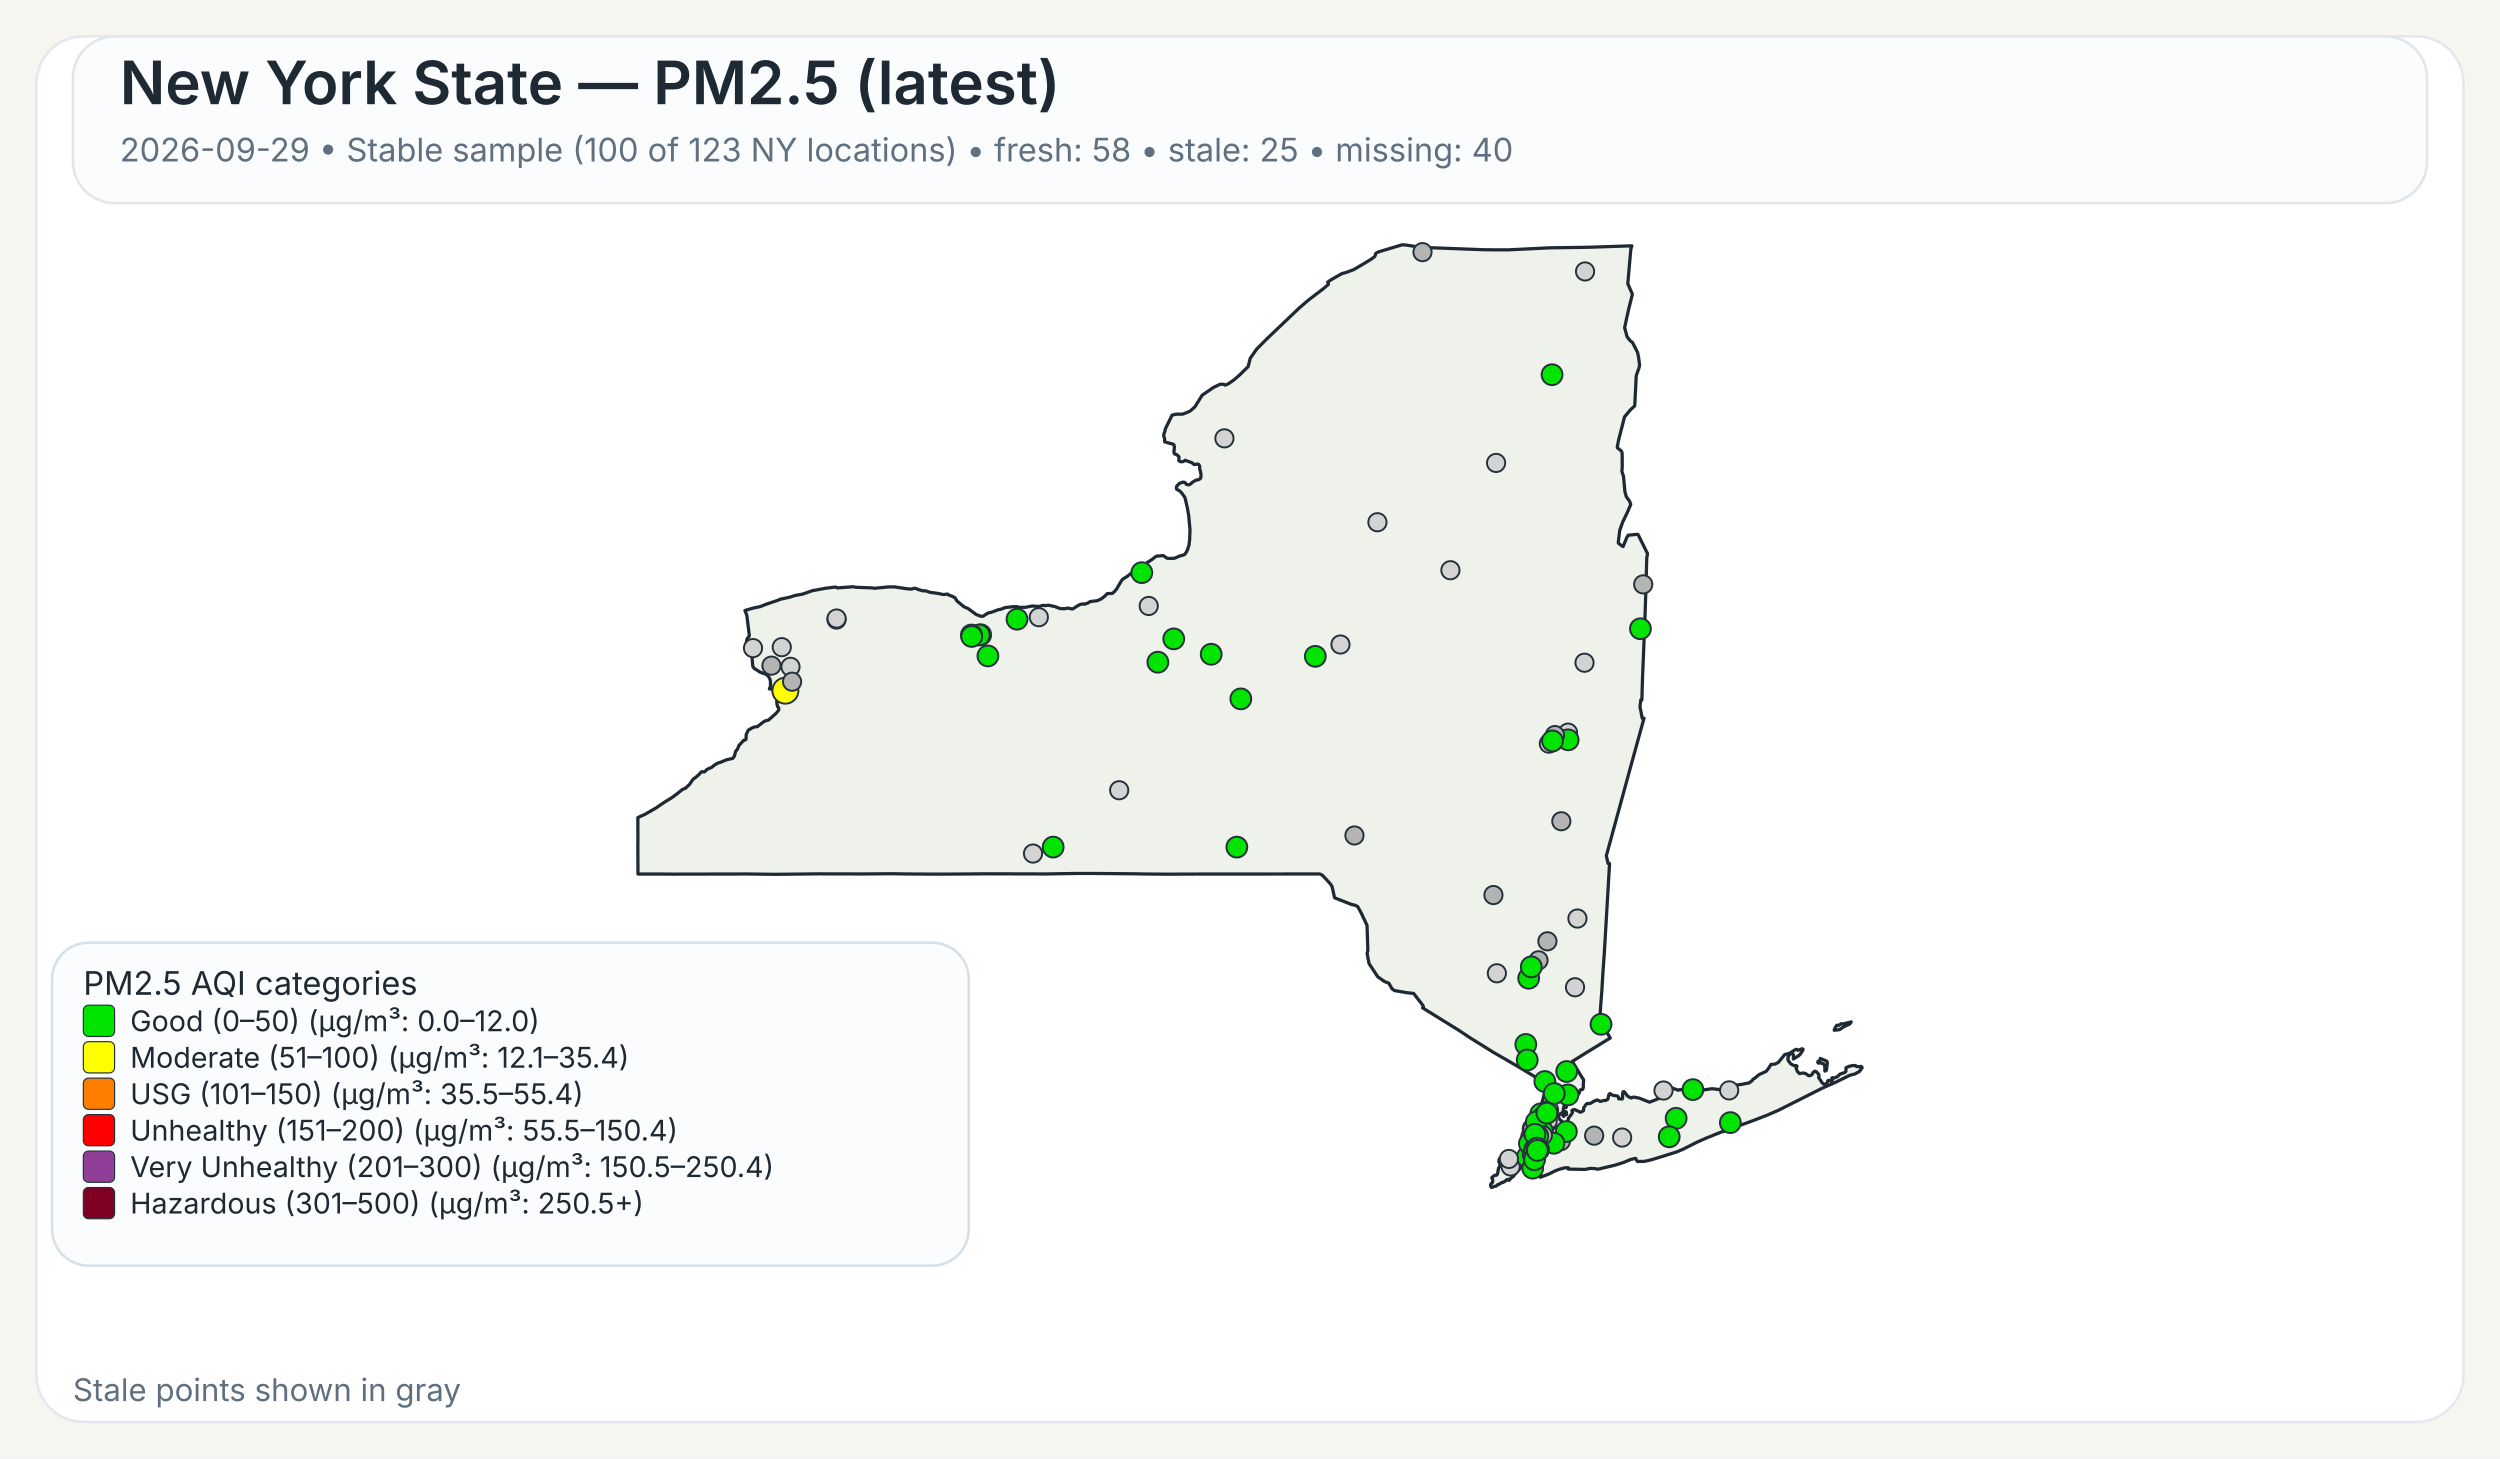
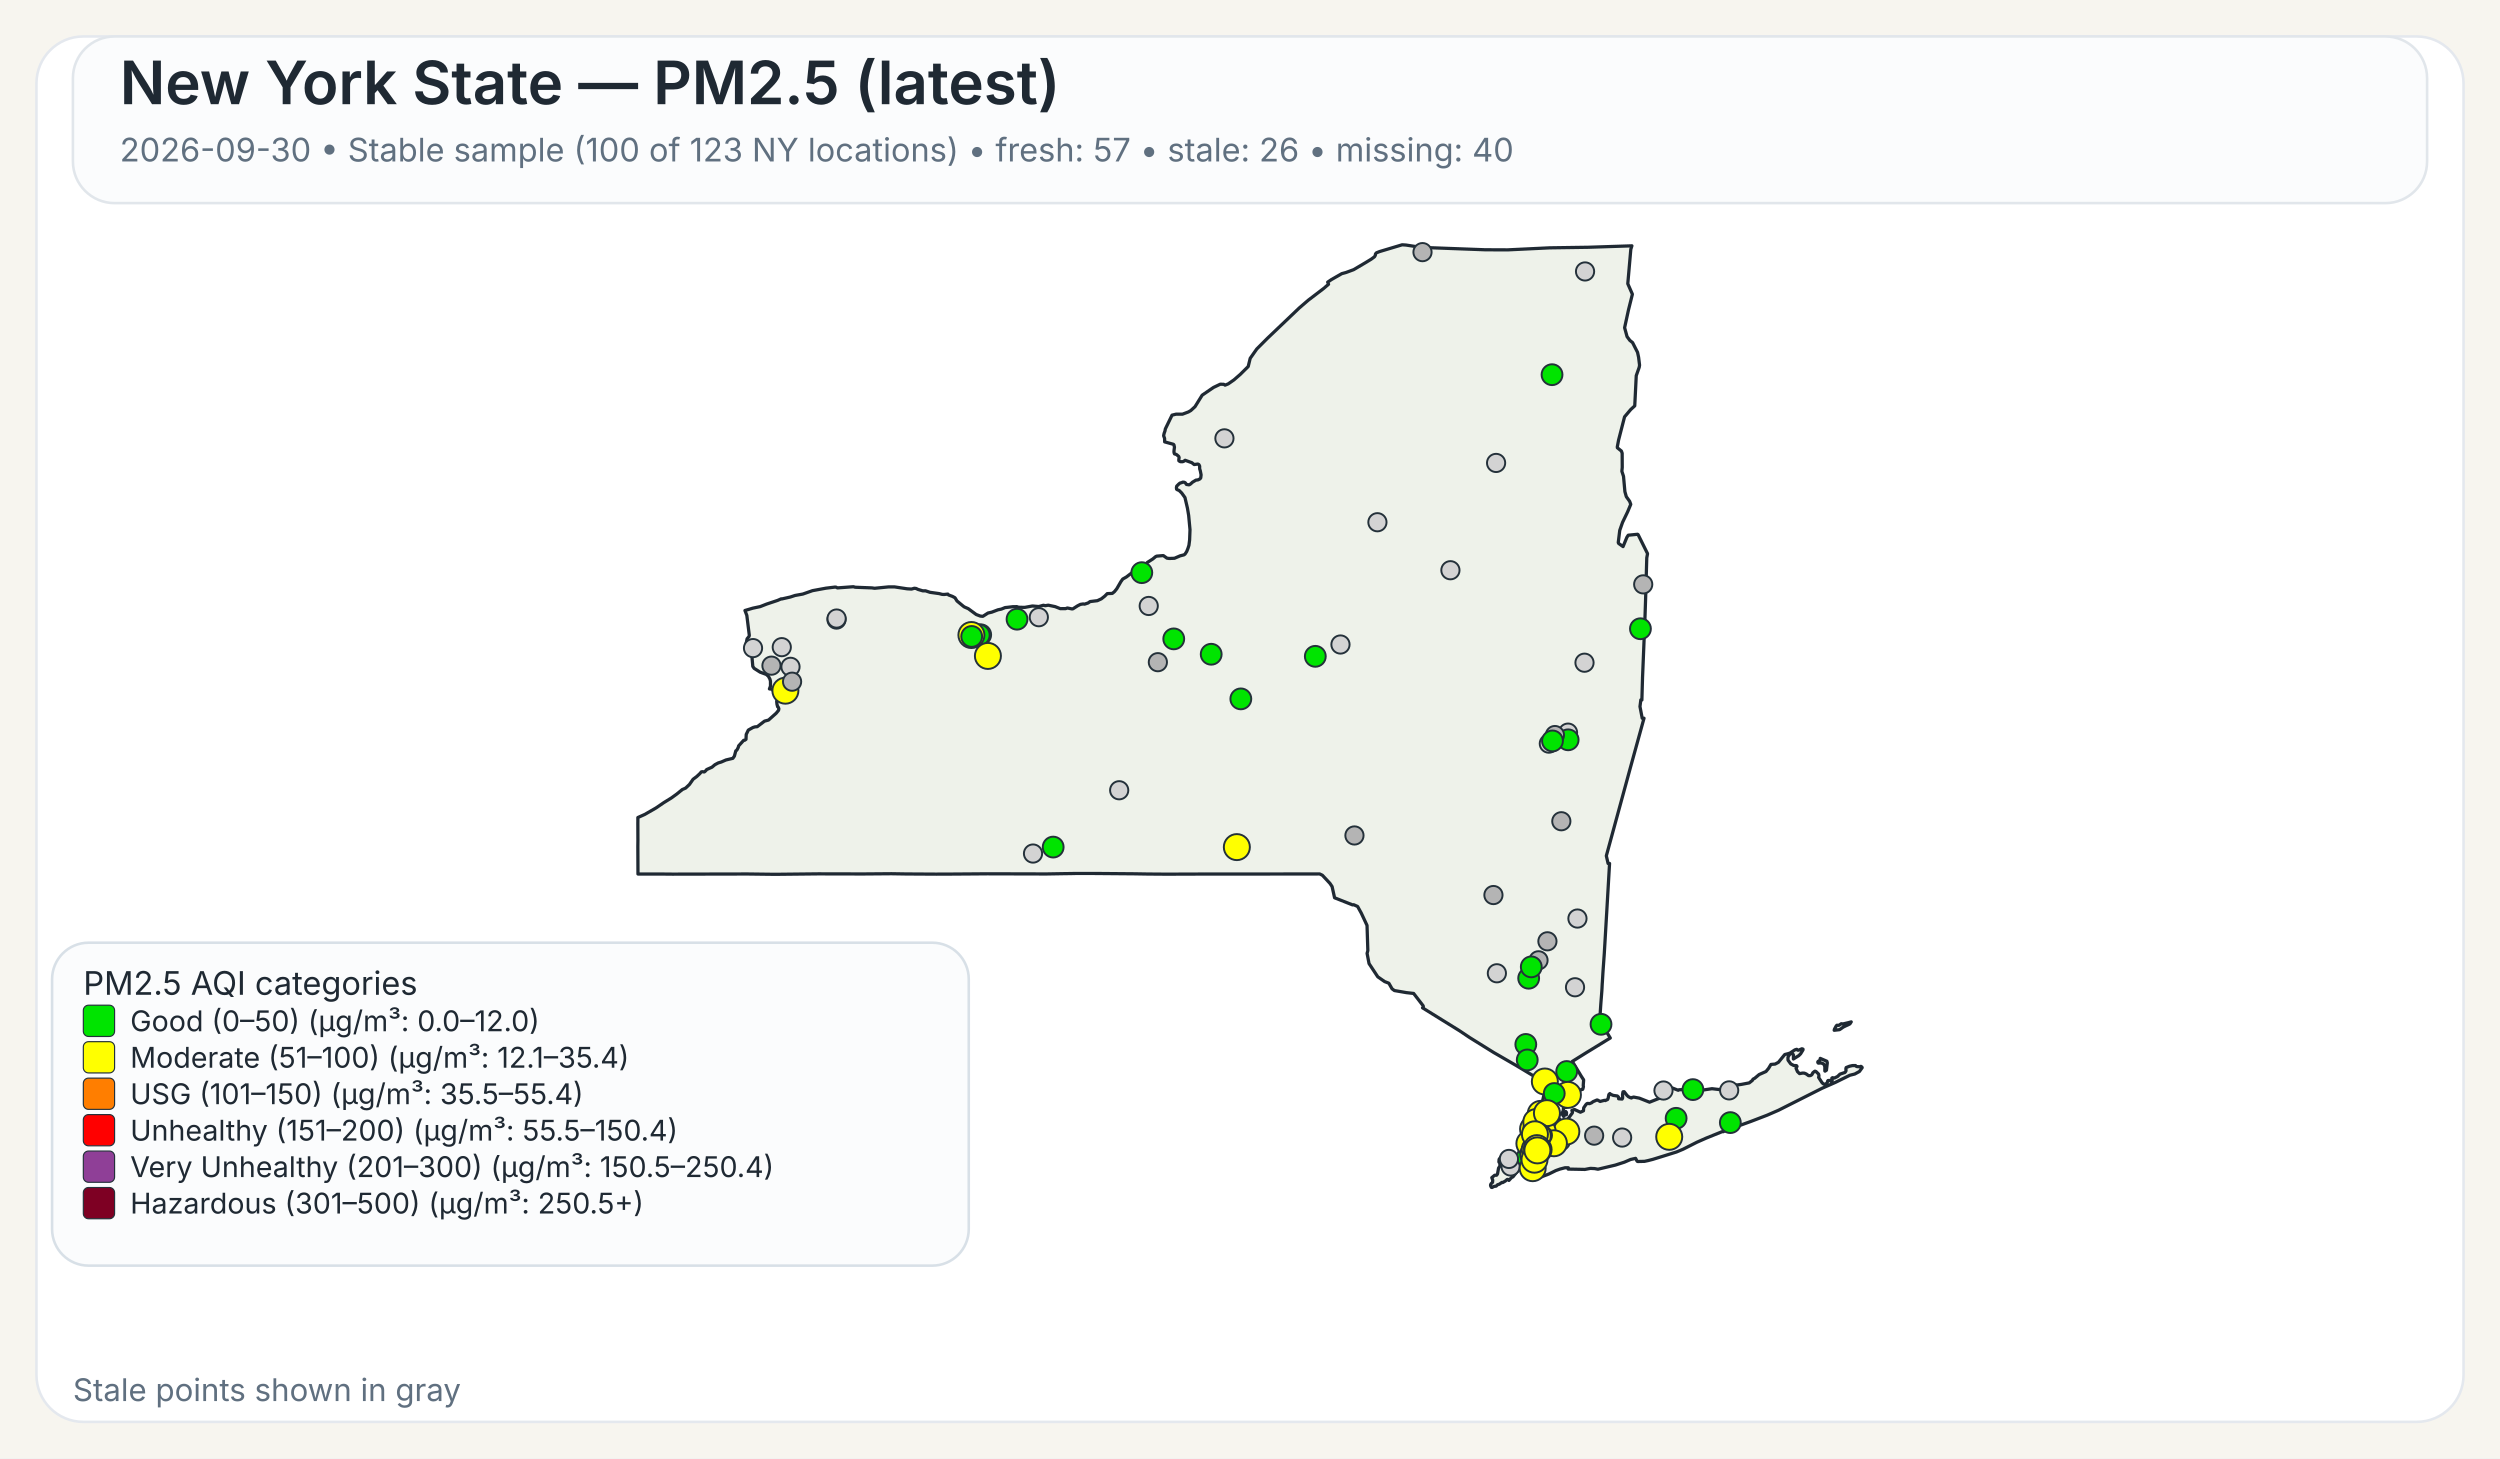
<svg xmlns="http://www.w3.org/2000/svg" width="960" height="560">
  <rect x="0" y="0" width="960" height="560" fill="#F7F5EF" />
  <rect x="14" y="14" width="932" height="532" rx="18" ry="18" fill="#FFFFFF" stroke="#E4E8EE" stroke-width="1" />
  <rect x="28" y="14" width="904" height="64" rx="16" ry="16" fill="#FBFCFD" stroke="#E1E6EB" stroke-width="1" />
  <text x="46" y="40" font-family="Public Sans, Inter, Aptos, Segoe UI, Arial, sans-serif" font-size="23" font-weight="600" fill="#1F2933">New York State — PM2.5 (latest)</text>
-   <text x="46" y="62" font-family="Public Sans, Inter, Aptos, Segoe UI, Arial, sans-serif" font-size="12.5" font-weight="400" fill="#607080">2026-09-29 • Stable sample (100 of 123 NY locations) • fresh: 58 • stale: 25 • missing: 40</text>
+   <text x="46" y="62" font-family="Public Sans, Inter, Aptos, Segoe UI, Arial, sans-serif" font-size="12.5" font-weight="400" fill="#607080">2026-09-30 • Stable sample (100 of 123 NY locations) • fresh: 57 • stale: 26 • missing: 40</text>
  <path d="M601.06,426.90 L601.23,426.83 L601.48,427.07 L601.55,427.32 L601.50,428.06 L601.28,428.08 L601.08,427.81 L601.04,427.27 L601.06,426.90 Z" fill="#EEF2EA" stroke="#1F2933" stroke-width="1.25" stroke-linejoin="round" />
  <path d="M585.16,439.66 L585.21,439.61 L585.24,439.63 L585.33,439.75 L585.00,440.50 L584.94,440.59 L584.83,440.54 L584.77,440.43 L584.80,440.38 L585.16,439.66 Z" fill="#EEF2EA" stroke="#1F2933" stroke-width="1.25" stroke-linejoin="round" />
  <path d="M579.00,452.87 L578.74,452.93 L578.02,453.54 L577.00,454.12 L576.75,454.04 L575.70,454.75 L575.07,454.93 L574.52,455.48 L573.72,455.58 L572.92,456.00 L572.71,455.95 L572.45,455.50 L572.36,455.05 L572.56,454.57 L573.14,454.01 L573.21,453.18 L572.85,452.21 L573.97,451.28 L574.68,451.28 L575.04,450.81 L575.45,448.53 L575.88,447.92 L575.97,447.53 L575.92,446.38 L575.63,446.32 L575.58,446.12 L575.66,445.16 L576.32,444.30 L576.87,444.03 L577.23,444.07 L577.46,444.30 L578.49,444.56 L580.44,444.30 L582.44,443.79 L583.07,443.83 L583.44,444.38 L583.57,445.77 L584.00,446.72 L584.43,447.38 L584.07,448.20 L583.53,448.95 L582.19,450.36 L580.96,451.93 L580.89,451.88 L580.35,452.27 L579.42,453.28 L579.25,452.99 L579.00,452.87 Z" fill="#EEF2EA" stroke="#1F2933" stroke-width="1.25" stroke-linejoin="round" />
  <path d="M698.65,407.28 L698.89,406.98 L698.98,406.42 L701.51,407.51 L701.69,408.12 L701.35,410.97 L700.83,411.31 L700.74,411.25 L700.74,409.57 L700.38,408.71 L700.19,408.52 L699.35,408.18 L698.24,408.24 L698.08,408.08 L698.02,407.81 L698.15,407.57 L698.65,407.28 Z" fill="#EEF2EA" stroke="#1F2933" stroke-width="1.25" stroke-linejoin="round" />
  <path d="M709.87,392.68 L710.87,392.40 L710.37,393.17 L709.71,393.51 L708.74,393.94 L707.77,394.42 L706.83,395.10 L706.37,395.39 L704.33,395.63 L704.44,395.18 L704.77,394.57 L705.12,393.94 L705.39,393.69 L706.11,393.74 L707.05,393.11 L707.70,393.19 L709.32,392.81 L709.87,392.68 Z" fill="#EEF2EA" stroke="#1F2933" stroke-width="1.25" stroke-linejoin="round" />
  <path d="M601.43,424.75 L601.44,424.82 L601.44,424.87 L601.44,424.97 L601.48,425.16 L601.44,425.24 L601.21,425.31 L600.95,425.08 L600.95,424.92 L601.10,424.88 L601.13,424.65 L601.23,424.58 L601.37,424.64 L601.42,424.70 L601.43,424.75 Z" fill="#EEF2EA" stroke="#1F2933" stroke-width="1.25" stroke-linejoin="round" />
  <path d="M623.05,163.10 L621.53,169.00 L621.04,171.61 L621.07,171.95 L622.62,173.20 L622.91,174.06 L622.94,179.46 L622.80,180.98 L623.43,182.92 L623.96,188.79 L624.50,190.70 L624.50,190.71 L625.79,192.51 L626.21,193.67 L625.60,195.12 L625.01,196.54 L623.06,200.59 L622.75,201.47 L621.98,203.67 L621.41,208.34 L621.56,208.68 L623.25,209.89 L624.72,206.33 L625.25,205.52 L628.84,205.16 L629.06,205.34 L632.45,212.18 L632.66,212.61 L632.36,214.21 L632.03,225.74 L632.03,225.80 L632.02,226.34 L632.00,227.05 L631.90,230.25 L631.64,238.09 L631.03,253.00 L630.74,259.97 L630.73,260.06 L630.73,260.23 L630.48,268.80 L630.08,268.74 L629.75,271.32 L630.61,275.80 L631.30,275.80 L628.80,284.88 L626.09,294.70 L622.63,307.38 L616.83,328.64 L617.50,331.57 L618.07,331.57 L617.02,349.62 L617.02,349.66 L616.71,354.88 L616.28,362.25 L616.04,366.27 L615.53,373.42 L615.30,377.22 L615.29,377.28 L615.29,377.35 L615.28,377.44 L615.28,377.49 L615.27,377.53 L615.19,379.03 L615.19,379.14 L615.18,379.18 L615.18,379.35 L615.17,379.49 L615.12,380.31 L615.09,380.73 L615.08,380.89 L614.72,385.46 L614.66,386.30 L614.29,391.98 L618.35,398.60 L616.75,399.56 L616.45,399.75 L610.52,403.39 L609.46,404.03 L609.01,404.31 L603.77,407.58 L605.77,410.89 L606.19,411.58 L606.62,412.29 L607.18,413.23 L608.08,414.62 L608.12,414.70 L607.96,416.83 L608.04,417.28 L607.81,418.17 L607.68,418.35 L607.54,418.27 L606.73,418.62 L606.42,419.73 L606.23,420.03 L605.55,420.48 L604.13,421.08 L603.54,421.65 L602.05,422.64 L600.59,424.82 L600.46,425.17 L600.38,425.37 L600.34,426.13 L600.15,426.98 L600.19,427.32 L600.39,427.51 L600.54,427.87 L600.54,428.09 L600.53,428.27 L600.60,428.55 L600.51,428.65 L600.44,428.71 L600.35,428.62 L600.18,428.29 L600.01,427.93 L600.10,427.54 L599.94,427.19 L599.85,427.21 L599.64,427.48 L599.51,427.81 L599.07,427.70 L598.72,427.92 L598.55,428.85 L598.57,429.17 L598.77,429.63 L599.21,430.17 L599.64,430.41 L600.31,431.59 L600.59,432.07 L600.90,432.04 L601.36,431.60 L601.36,431.60 L602.21,429.98 L602.19,429.51 L603.74,427.42 L603.84,427.11 L603.60,426.42 L603.67,426.33 L604.61,426.05 L606.88,427.09 L607.17,426.96 L608.05,426.54 L608.14,425.40 L608.93,424.24 L609.36,423.80 L609.77,423.70 L610.33,423.82 L611.26,423.43 L611.66,423.07 L613.16,422.42 L613.38,422.39 L614.46,422.95 L616.17,422.51 L616.43,422.62 L617.32,422.20 L617.49,421.82 L617.52,421.77 L617.81,420.28 L618.19,419.93 L618.22,419.96 L618.50,420.18 L618.60,420.26 L618.84,420.36 L619.48,420.63 L619.66,420.66 L619.90,420.69 L620.59,420.79 L621.03,420.85 L621.08,420.86 L621.49,421.26 L621.50,421.39 L621.55,421.93 L622.90,422.03 L623.09,421.64 L623.06,420.27 L623.21,419.33 L623.28,419.23 L623.69,419.22 L624.78,420.64 L625.29,421.11 L626.07,421.51 L626.50,421.62 L626.59,421.46 L627.35,421.28 L629.51,421.69 L629.51,421.69 L633.42,423.24 L638.19,421.34 L638.36,420.84 L638.45,419.18 L638.68,418.35 L640.49,417.89 L642.20,417.80 L644.45,418.67 L644.65,418.48 L647.29,418.32 L649.72,418.35 L652.18,418.65 L653.70,418.61 L657.40,418.06 L660.48,418.42 L661.32,417.62 L664.03,416.80 L665.53,416.46 L666.97,416.64 L668.73,416.40 L671.71,415.83 L672.90,414.88 L673.16,414.40 L673.82,414.05 L675.50,412.63 L678.13,411.46 L679.12,410.27 L680.04,408.74 L681.66,408.60 L682.91,407.93 L685.34,404.94 L686.69,404.59 L687.35,404.38 L689.21,403.16 L689.94,402.93 L690.28,403.23 L690.57,403.30 L691.93,402.73 L692.35,402.87 L692.38,403.11 L691.44,404.66 L690.75,405.35 L688.66,406.65 L688.68,405.06 L688.30,404.60 L687.92,404.54 L687.60,404.66 L687.09,405.06 L686.58,406.01 L686.59,407.08 L687.65,408.54 L688.81,409.15 L689.85,409.20 L690.06,409.50 L689.68,410.21 L690.24,411.51 L691.03,412.27 L692.17,412.06 L692.88,412.09 L693.59,412.39 L694.51,413.06 L695.19,413.03 L695.62,412.79 L695.84,412.56 L696.12,411.95 L696.83,411.38 L696.98,411.33 L697.37,411.49 L698.35,412.46 L698.48,413.14 L698.35,413.73 L699.60,415.66 L700.04,416.12 L700.44,416.32 L700.84,416.33 L701.58,415.93 L701.76,415.37 L701.81,415.13 L701.99,414.91 L702.86,414.89 L703.07,415.26 L703.12,415.25 L703.24,415.22 L703.45,415.13 L703.57,414.86 L703.45,414.38 L703.43,414.00 L703.70,413.83 L704.39,413.98 L705.62,413.37 L706.56,412.46 L708.48,411.82 L708.83,411.29 L708.88,410.85 L708.80,410.51 L708.92,409.94 L710.19,409.44 L711.31,409.19 L712.51,409.17 L712.73,409.44 L713.09,409.58 L714.27,409.63 L714.58,409.48 L714.99,409.75 L715.07,409.99 L714.02,411.45 L712.24,412.42 L710.34,412.90 L704.77,415.65 L699.71,417.88 L682.98,426.32 L678.57,428.24 L672.42,430.60 L662.20,434.30 L661.73,434.58 L661.49,434.51 L660.84,434.74 L655.19,437.03 L651.62,438.61 L646.31,441.30 L643.78,442.36 L638.41,444.04 L634.66,445.20 L632.83,445.67 L631.47,445.96 L631.32,445.96 L628.83,446.02 L628.63,445.87 L628.07,444.81 L626.15,445.24 L623.74,446.28 L621.85,446.89 L620.27,447.40 L613.61,448.98 L612.34,448.74 L610.73,448.66 L608.60,449.06 L605.36,448.99 L602.17,448.93 L602.19,448.77 L602.25,448.43 L600.97,448.42 L599.39,448.83 L599.07,448.91 L597.43,449.50 L594.79,450.81 L591.48,452.07 L591.48,451.26 L591.59,450.86 L591.41,450.49 L591.24,450.39 L590.88,450.18 L590.56,449.81 L590.00,449.87 L588.10,450.05 L587.46,450.03 L587.05,449.85 L586.87,449.72 L586.81,449.43 L587.15,448.99 L587.21,448.90 L587.49,448.42 L587.39,448.02 L586.94,447.62 L585.63,447.32 L585.23,446.64 L585.06,445.69 L585.31,444.71 L585.45,444.41 L585.68,443.96 L586.50,442.95 L586.37,441.37 L586.22,441.17 L586.16,441.08 L586.11,440.71 L586.29,440.19 L586.49,440.03 L586.59,439.53 L586.42,439.11 L586.13,438.91 L586.77,435.14 L587.04,434.58 L587.53,433.54 L588.00,432.56 L588.37,431.79 L590.66,426.98 L591.27,425.68 L591.55,425.09 L591.55,425.09 L591.90,424.00 L592.36,422.57 L592.47,422.24 L593.89,415.87 L593.37,415.86 L592.83,415.54 L585.14,410.91 L585.14,410.91 L582.09,409.08 L581.83,408.93 L574.90,404.92 L573.64,404.20 L565.84,399.35 L564.27,398.37 L560.37,395.76 L546.26,387.01 L546.57,386.68 L546.49,386.22 L542.83,381.48 L542.63,381.46 L540.06,381.17 L535.45,380.37 L534.54,379.69 L533.32,377.55 L531.70,376.93 L529.06,375.09 L525.71,370.01 L525.14,367.03 L524.96,366.10 L525.25,365.02 L524.94,355.37 L522.72,350.61 L521.32,348.08 L519.78,347.40 L519.41,347.49 L512.48,344.75 L511.52,340.44 L510.72,339.24 L507.79,336.09 L506.74,335.59 L502.43,335.60 L502.18,335.60 L499.75,335.60 L499.39,335.61 L499.35,335.61 L469.83,335.63 L469.66,335.63 L462.36,335.64 L461.30,335.63 L460.85,335.63 L460.00,335.64 L448.21,335.68 L447.85,335.68 L441.17,335.63 L440.91,335.63 L435.49,335.54 L435.46,335.54 L420.14,335.41 L418.99,335.41 L413.90,335.41 L413.83,335.41 L413.52,335.41 L412.93,335.41 L412.60,335.42 L411.23,335.45 L411.22,335.45 L408.74,335.48 L408.73,335.48 L401.77,335.60 L379.14,335.54 L372.91,335.59 L364.59,335.65 L360.26,335.66 L359.71,335.67 L347.88,335.60 L347.87,335.60 L342.30,335.51 L337.43,335.55 L331.40,335.60 L314.24,335.56 L297.70,335.74 L295.08,335.71 L287.13,335.61 L286.61,335.61 L258.23,335.67 L257.47,335.66 L253.93,335.63 L253.07,335.62 L253.07,335.63 L244.98,335.62 L244.93,325.04 L244.95,323.48 L244.96,322.52 L244.95,321.67 L244.95,321.16 L244.95,320.84 L244.93,316.08 L244.94,315.42 L244.94,313.93 L247.57,312.75 L251.88,310.27 L254.93,308.19 L257.77,306.44 L259.87,304.92 L262.02,303.17 L263.28,302.62 L264.74,301.24 L266.14,299.24 L267.54,298.19 L268.72,297.09 L269.32,296.39 L269.90,296.33 L270.33,296.44 L270.54,296.38 L271.04,295.92 L271.36,295.51 L273.40,294.60 L274.52,293.65 L275.81,292.96 L276.98,292.61 L278.76,291.83 L281.41,291.20 L282.01,290.34 L282.12,289.92 L282.55,288.31 L282.75,288.22 L283.00,287.95 L283.49,287.01 L283.63,286.42 L285.57,284.28 L285.90,284.29 L286.46,283.91 L286.55,282.02 L287.35,280.35 L289.13,279.36 L289.89,279.12 L290.78,279.05 L293.57,276.92 L295.12,276.50 L298.07,273.86 L298.97,272.76 L299.09,272.13 L298.79,271.45 L298.62,271.42 L298.36,270.43 L298.24,269.33 L298.55,268.66 L298.61,268.16 L298.25,267.28 L297.85,267.20 L297.24,266.09 L296.70,264.68 L295.46,264.54 L295.86,263.47 L295.86,261.59 L295.66,260.80 L295.08,259.71 L294.94,259.59 L294.28,258.99 L291.89,258.11 L289.57,256.64 L289.07,255.88 L288.57,250.10 L288.55,249.89 L286.78,249.43 L286.31,248.17 L286.88,245.30 L287.63,244.40 L287.73,243.95 L286.78,236.32 L286.06,234.43 L289.07,233.54 L291.93,232.93 L294.37,231.97 L298.62,230.55 L299.99,229.95 L300.12,230.02 L303.47,229.26 L305.29,228.66 L308.28,228.12 L312.00,226.81 L317.17,225.86 L320.65,225.44 L321.03,225.47 L321.59,225.76 L322.04,225.72 L327.70,225.30 L328.39,225.50 L334.82,225.75 L335.83,225.90 L341.09,225.38 L343.51,225.37 L348.32,226.10 L349.98,226.20 L350.03,226.20 L351.12,225.89 L351.79,225.98 L352.52,226.34 L354.31,226.87 L355.38,226.87 L357.13,227.45 L360.63,227.94 L361.77,228.24 L362.50,228.28 L363.98,228.13 L364.17,228.44 L365.74,229.01 L366.72,229.54 L367.48,230.77 L369.92,232.79 L370.31,233.07 L371.82,233.73 L373.38,234.88 L374.86,235.97 L376.42,236.57 L377.42,236.67 L379.40,235.40 L380.84,235.07 L383.21,234.17 L384.54,233.89 L385.93,233.32 L386.27,233.28 L386.83,233.22 L388.90,232.98 L390.48,232.95 L391.11,233.18 L393.48,233.24 L396.46,232.70 L398.89,232.91 L400.66,232.42 L401.43,232.58 L402.53,232.39 L405.18,232.95 L407.17,233.73 L409.20,233.71 L409.87,233.47 L411.66,233.83 L412.03,233.77 L413.80,232.63 L414.88,232.08 L415.91,231.92 L416.48,231.99 L417.81,231.55 L418.60,231.00 L421.39,230.66 L422.92,229.95 L424.23,228.91 L425.18,227.95 L425.69,227.93 L427.12,227.87 L427.93,227.21 L428.83,226.10 L430.44,223.32 L431.14,222.35 L431.96,221.89 L432.55,221.55 L435.18,219.53 L437.03,218.59 L437.61,217.92 L437.98,217.72 L438.51,217.88 L439.70,217.38 L440.56,215.99 L442.64,214.67 L443.82,213.70 L444.23,213.55 L446.72,213.34 L448.11,214.33 L448.97,214.45 L450.99,214.38 L453.20,213.43 L454.63,213.07 L455.05,212.77 L455.69,211.79 L456.17,210.59 L456.55,209.40 L456.81,207.36 L456.96,203.41 L456.73,200.97 L456.44,197.89 L455.97,195.10 L455.02,191.05 L453.78,189.32 L452.78,188.33 L452.13,188.08 L451.81,187.86 L451.74,187.30 L451.84,186.69 L452.22,186.31 L452.64,185.89 L453.10,185.51 L453.80,185.32 L454.18,185.14 L454.70,185.18 L455.13,185.37 L455.61,186.03 L456.63,186.18 L457.19,185.84 L457.91,185.17 L459.24,184.37 L460.00,184.28 L460.73,183.93 L461.08,183.54 L461.22,182.35 L460.90,180.72 L460.70,180.14 L460.66,179.72 L460.67,178.99 L460.38,178.40 L459.97,178.19 L458.56,178.39 L457.66,177.67 L455.09,176.75 L454.57,177.13 L454.12,177.30 L453.65,177.30 L453.29,177.28 L452.94,177.12 L452.67,176.90 L452.67,176.38 L452.79,175.72 L452.62,175.27 L451.89,174.63 L451.54,174.45 L451.01,174.30 L450.87,173.94 L450.80,173.54 L450.84,172.88 L450.99,171.72 L450.78,170.78 L450.56,170.60 L447.23,169.68 L447.20,168.34 L446.83,167.32 L447.02,166.42 L447.35,165.48 L447.50,164.69 L450.06,159.42 L451.61,159.04 L454.05,159.05 L456.36,158.18 L457.28,157.64 L458.88,156.17 L461.63,151.75 L465.96,148.79 L468.59,147.53 L469.94,147.58 L470.43,147.90 L471.65,147.40 L473.83,145.88 L476.29,143.74 L476.97,143.06 L479.31,140.74 L480.08,137.59 L482.60,134.01 L486.70,129.90 L498.91,118.26 L502.36,115.29 L508.27,110.78 L510.16,109.15 L509.83,108.34 L511.28,107.35 L515.25,105.08 L516.86,104.64 L519.80,103.55 L524.26,100.92 L526.51,99.55 L527.81,98.60 L528.14,98.00 L528.16,97.54 L528.55,97.08 L529.76,96.60 L538.43,94.00 L539.92,94.10 L544.47,94.80 L545.84,95.00 L570.26,95.91 L578.85,95.95 L585.96,95.61 L595.04,95.17 L609.91,94.95 L626.65,94.40 L626.23,95.73 L625.68,102.02 L625.07,108.95 L626.84,112.98 L625.33,119.03 L623.85,125.84 L624.79,129.27 L625.53,130.26 L625.83,130.68 L626.91,131.56 L626.91,131.56 L628.81,135.29 L629.22,137.19 L629.59,140.21 L629.45,141.06 L628.32,144.25 L627.83,154.15 L627.74,155.85 L626.19,157.27 L623.83,160.07 L623.05,163.10 Z" fill="#EEF2EA" stroke="#1F2933" stroke-width="1.25" stroke-linejoin="round" />
  <circle cx="574.80" cy="373.74" r="3.50" fill="lightgray" stroke="#24313A" stroke-width="0.75" />
  <circle cx="296.24" cy="255.61" r="3.50" fill="rgb(180,180,180)" stroke="#24313A" stroke-width="0.75" />
  <circle cx="585.91" cy="401.06" r="4.00" fill="#00E400" stroke="#24313A" stroke-width="0.75" />
  <circle cx="590.67" cy="430.08" r="3.50" fill="lightgray" stroke="#24313A" stroke-width="0.75" />
  <circle cx="587.01" cy="375.64" r="4.00" fill="#00E400" stroke="#24313A" stroke-width="0.75" />
  <circle cx="580.07" cy="447.93" r="3.50" fill="lightgray" stroke="#24313A" stroke-width="0.75" />
  <circle cx="528.93" cy="200.54" r="3.50" fill="lightgray" stroke="#24313A" stroke-width="0.75" />
  <circle cx="622.90" cy="436.82" r="3.50" fill="lightgray" stroke="#24313A" stroke-width="0.75" />
  <circle cx="321.22" cy="237.92" r="3.50" fill="lightgray" stroke="#24313A" stroke-width="0.75" />
  <circle cx="556.96" cy="218.97" r="3.50" fill="lightgray" stroke="#24313A" stroke-width="0.75" />
  <circle cx="574.50" cy="177.77" r="3.50" fill="lightgray" stroke="#24313A" stroke-width="0.75" />
  <circle cx="429.77" cy="303.46" r="3.50" fill="lightgray" stroke="#24313A" stroke-width="0.75" />
  <circle cx="514.74" cy="247.49" r="3.50" fill="lightgray" stroke="#24313A" stroke-width="0.75" />
  <circle cx="470.18" cy="168.33" r="3.50" fill="lightgray" stroke="#24313A" stroke-width="0.75" />
  <circle cx="376.59" cy="243.75" r="4.00" fill="#00E400" stroke="#24313A" stroke-width="0.75" />
-   <circle cx="591.63" cy="427.72" r="4.00" fill="#00E400" stroke="#24313A" stroke-width="0.75" />
+   <circle cx="591.63" cy="427.72" r="5.00" fill="#FFFF00" stroke="#24313A" stroke-width="0.75" />
  <circle cx="593.40" cy="430.37" r="3.50" fill="lightgray" stroke="#24313A" stroke-width="0.75" />
-   <circle cx="593.93" cy="437.51" r="4.00" fill="#00E400" stroke="#24313A" stroke-width="0.75" />
+   <circle cx="593.93" cy="437.51" r="5.00" fill="#FFFF00" stroke="#24313A" stroke-width="0.75" />
  <circle cx="602.12" cy="281.33" r="3.50" fill="lightgray" stroke="#24313A" stroke-width="0.75" />
  <circle cx="398.91" cy="237.01" r="3.50" fill="lightgray" stroke="#24313A" stroke-width="0.75" />
  <circle cx="598.03" cy="436.67" r="4.00" fill="#00E400" stroke="#24313A" stroke-width="0.75" />
  <circle cx="595.98" cy="143.88" r="4.00" fill="#00E400" stroke="#24313A" stroke-width="0.75" />
  <circle cx="601.61" cy="411.46" r="4.00" fill="#00E400" stroke="#24313A" stroke-width="0.75" />
  <circle cx="608.45" cy="254.48" r="3.50" fill="lightgray" stroke="#24313A" stroke-width="0.75" />
  <circle cx="604.81" cy="379.11" r="3.50" fill="lightgray" stroke="#24313A" stroke-width="0.75" />
  <circle cx="588.51" cy="437.27" r="3.50" fill="rgb(180,180,180)" stroke="#24313A" stroke-width="0.75" />
  <circle cx="465.10" cy="251.23" r="4.00" fill="#00E400" stroke="#24313A" stroke-width="0.75" />
  <circle cx="396.68" cy="327.76" r="3.50" fill="lightgray" stroke="#24313A" stroke-width="0.75" />
  <circle cx="643.63" cy="429.43" r="4.00" fill="#00E400" stroke="#24313A" stroke-width="0.75" />
  <circle cx="586.47" cy="444.33" r="4.00" fill="#00E400" stroke="#24313A" stroke-width="0.75" />
  <circle cx="303.55" cy="256.06" r="3.50" fill="lightgray" stroke="#24313A" stroke-width="0.75" />
  <circle cx="602.17" cy="284.09" r="4.00" fill="#00E400" stroke="#24313A" stroke-width="0.75" />
  <circle cx="301.59" cy="265.22" r="5.00" fill="#FFFF00" stroke="#24313A" stroke-width="0.75" />
  <circle cx="321.26" cy="237.52" r="3.50" fill="lightgray" stroke="#24313A" stroke-width="0.75" />
  <circle cx="612.15" cy="436.09" r="3.50" fill="rgb(180,180,180)" stroke="#24313A" stroke-width="0.75" />
  <circle cx="587.88" cy="438.53" r="3.50" fill="rgb(180,180,180)" stroke="#24313A" stroke-width="0.75" />
  <circle cx="591.83" cy="440.12" r="3.50" fill="lightgray" stroke="#24313A" stroke-width="0.75" />
  <circle cx="594.32" cy="430.48" r="3.50" fill="lightgray" stroke="#24313A" stroke-width="0.75" />
  <circle cx="594.83" cy="426.21" r="3.50" fill="lightgray" stroke="#24313A" stroke-width="0.75" />
  <circle cx="605.74" cy="352.72" r="3.50" fill="lightgray" stroke="#24313A" stroke-width="0.75" />
  <circle cx="664.00" cy="418.71" r="3.50" fill="lightgray" stroke="#24313A" stroke-width="0.75" />
  <circle cx="546.24" cy="96.82" r="3.50" fill="rgb(180,180,180)" stroke="#24313A" stroke-width="0.75" />
  <circle cx="638.78" cy="418.76" r="3.50" fill="lightgray" stroke="#24313A" stroke-width="0.75" />
  <circle cx="304.16" cy="261.77" r="3.50" fill="rgb(180,180,180)" stroke="#24313A" stroke-width="0.75" />
  <circle cx="441.11" cy="232.69" r="3.50" fill="lightgray" stroke="#24313A" stroke-width="0.75" />
  <circle cx="598.43" cy="436.52" r="4.00" fill="#00E400" stroke="#24313A" stroke-width="0.75" />
  <circle cx="376.03" cy="243.84" r="4.00" fill="#00E400" stroke="#24313A" stroke-width="0.75" />
  <circle cx="592.26" cy="428.72" r="3.50" fill="rgb(180,180,180)" stroke="#24313A" stroke-width="0.75" />
  <circle cx="579.43" cy="445.03" r="3.50" fill="lightgray" stroke="#24313A" stroke-width="0.75" />
-   <circle cx="602.08" cy="420.44" r="4.00" fill="#00E400" stroke="#24313A" stroke-width="0.75" />
+   <circle cx="602.08" cy="420.44" r="5.00" fill="#FFFF00" stroke="#24313A" stroke-width="0.75" />
  <circle cx="590.18" cy="441.64" r="3.50" fill="rgb(180,180,180)" stroke="#24313A" stroke-width="0.75" />
  <circle cx="520.11" cy="320.82" r="3.50" fill="rgb(180,180,180)" stroke="#24313A" stroke-width="0.75" />
  <circle cx="601.48" cy="434.51" r="3.50" fill="rgb(180,180,180)" stroke="#24313A" stroke-width="0.75" />
  <circle cx="598.28" cy="436.62" r="3.50" fill="rgb(180,180,180)" stroke="#24313A" stroke-width="0.75" />
  <circle cx="601.48" cy="434.52" r="3.50" fill="lightgray" stroke="#24313A" stroke-width="0.75" />
  <circle cx="608.66" cy="104.24" r="3.50" fill="lightgray" stroke="#24313A" stroke-width="0.75" />
-   <circle cx="373.02" cy="243.85" r="4.00" fill="#00E400" stroke="#24313A" stroke-width="0.75" />
+   <circle cx="373.02" cy="243.85" r="5.00" fill="#FFFF00" stroke="#24313A" stroke-width="0.75" />
  <circle cx="598.27" cy="436.67" r="3.50" fill="lightgray" stroke="#24313A" stroke-width="0.75" />
  <circle cx="598.28" cy="436.62" r="3.50" fill="lightgray" stroke="#24313A" stroke-width="0.75" />
  <circle cx="587.67" cy="436.46" r="3.50" fill="lightgray" stroke="#24313A" stroke-width="0.75" />
  <circle cx="590.79" cy="368.76" r="3.50" fill="rgb(180,180,180)" stroke="#24313A" stroke-width="0.75" />
-   <circle cx="593.22" cy="415.30" r="4.00" fill="#00E400" stroke="#24313A" stroke-width="0.75" />
-   <circle cx="590.92" cy="439.03" r="4.00" fill="#00E400" stroke="#24313A" stroke-width="0.75" />
+   <circle cx="593.22" cy="415.30" r="5.00" fill="#FFFF00" stroke="#24313A" stroke-width="0.75" />
+   <circle cx="590.92" cy="439.03" r="5.00" fill="#FFFF00" stroke="#24313A" stroke-width="0.75" />
  <circle cx="300.20" cy="248.51" r="3.50" fill="lightgray" stroke="#24313A" stroke-width="0.75" />
-   <circle cx="588.55" cy="448.58" r="4.00" fill="#00E400" stroke="#24313A" stroke-width="0.75" />
+   <circle cx="588.55" cy="448.58" r="5.00" fill="#FFFF00" stroke="#24313A" stroke-width="0.75" />
  <circle cx="592.77" cy="438.21" r="3.50" fill="lightgray" stroke="#24313A" stroke-width="0.75" />
  <circle cx="592.77" cy="438.23" r="3.50" fill="rgb(180,180,180)" stroke="#24313A" stroke-width="0.75" />
  <circle cx="592.78" cy="438.21" r="3.50" fill="rgb(180,180,180)" stroke="#24313A" stroke-width="0.75" />
  <circle cx="592.81" cy="438.17" r="3.50" fill="rgb(180,180,180)" stroke="#24313A" stroke-width="0.75" />
  <circle cx="592.70" cy="438.35" r="3.50" fill="rgb(180,180,180)" stroke="#24313A" stroke-width="0.75" />
  <circle cx="592.76" cy="438.20" r="3.50" fill="lightgray" stroke="#24313A" stroke-width="0.75" />
  <circle cx="592.66" cy="438.26" r="3.50" fill="lightgray" stroke="#24313A" stroke-width="0.75" />
  <circle cx="599.38" cy="438.19" r="3.50" fill="rgb(180,180,180)" stroke="#24313A" stroke-width="0.75" />
-   <circle cx="474.95" cy="325.29" r="4.00" fill="#00E400" stroke="#24313A" stroke-width="0.75" />
-   <circle cx="588.70" cy="433.55" r="4.00" fill="#00E400" stroke="#24313A" stroke-width="0.75" />
-   <circle cx="601.48" cy="434.52" r="4.00" fill="#00E400" stroke="#24313A" stroke-width="0.75" />
+   <circle cx="474.95" cy="325.29" r="5.00" fill="#FFFF00" stroke="#24313A" stroke-width="0.75" />
+   <circle cx="588.70" cy="433.55" r="5.00" fill="#FFFF00" stroke="#24313A" stroke-width="0.75" />
+   <circle cx="601.48" cy="434.52" r="5.00" fill="#FFFF00" stroke="#24313A" stroke-width="0.75" />
  <circle cx="629.93" cy="241.44" r="4.00" fill="#00E400" stroke="#24313A" stroke-width="0.75" />
  <circle cx="599.55" cy="315.36" r="3.50" fill="rgb(180,180,180)" stroke="#24313A" stroke-width="0.75" />
  <circle cx="588.57" cy="437.98" r="3.50" fill="lightgray" stroke="#24313A" stroke-width="0.75" />
  <circle cx="595.75" cy="285.13" r="3.50" fill="rgb(180,180,180)" stroke="#24313A" stroke-width="0.75" />
-   <circle cx="589.13" cy="443.87" r="4.00" fill="#00E400" stroke="#24313A" stroke-width="0.75" />
+   <circle cx="589.13" cy="443.87" r="5.00" fill="#FFFF00" stroke="#24313A" stroke-width="0.75" />
  <circle cx="594.21" cy="361.46" r="3.50" fill="rgb(180,180,180)" stroke="#24313A" stroke-width="0.75" />
  <circle cx="614.79" cy="393.33" r="4.00" fill="#00E400" stroke="#24313A" stroke-width="0.75" />
  <circle cx="664.45" cy="431.08" r="3.50" fill="lightgray" stroke="#24313A" stroke-width="0.75" />
  <circle cx="597.09" cy="282.26" r="3.50" fill="rgb(180,180,180)" stroke="#24313A" stroke-width="0.75" />
  <circle cx="573.48" cy="343.70" r="3.50" fill="rgb(180,180,180)" stroke="#24313A" stroke-width="0.75" />
  <circle cx="373.13" cy="244.40" r="4.00" fill="#00E400" stroke="#24313A" stroke-width="0.75" />
-   <circle cx="590.03" cy="441.87" r="4.00" fill="#00E400" stroke="#24313A" stroke-width="0.75" />
+   <circle cx="590.03" cy="441.87" r="5.00" fill="#FFFF00" stroke="#24313A" stroke-width="0.75" />
  <circle cx="664.45" cy="431.08" r="4.00" fill="#00E400" stroke="#24313A" stroke-width="0.75" />
  <circle cx="596.83" cy="419.91" r="4.00" fill="#00E400" stroke="#24313A" stroke-width="0.75" />
-   <circle cx="640.98" cy="436.54" r="4.00" fill="#00E400" stroke="#24313A" stroke-width="0.75" />
-   <circle cx="587.29" cy="439.12" r="4.00" fill="#00E400" stroke="#24313A" stroke-width="0.75" />
+   <circle cx="640.98" cy="436.54" r="5.00" fill="#FFFF00" stroke="#24313A" stroke-width="0.75" />
+   <circle cx="587.29" cy="439.12" r="5.00" fill="#FFFF00" stroke="#24313A" stroke-width="0.75" />
  <circle cx="589.23" cy="444.79" r="4.00" fill="#00E400" stroke="#24313A" stroke-width="0.75" />
  <circle cx="588.46" cy="433.42" r="3.50" fill="rgb(180,180,180)" stroke="#24313A" stroke-width="0.75" />
-   <circle cx="592.37" cy="434.42" r="4.00" fill="#00E400" stroke="#24313A" stroke-width="0.75" />
+   <circle cx="592.37" cy="434.42" r="5.00" fill="#FFFF00" stroke="#24313A" stroke-width="0.75" />
  <circle cx="594.75" cy="285.55" r="3.50" fill="lightgray" stroke="#24313A" stroke-width="0.75" />
  <circle cx="630.99" cy="224.40" r="3.50" fill="rgb(180,180,180)" stroke="#24313A" stroke-width="0.75" />
-   <circle cx="590.52" cy="437.49" r="4.00" fill="#00E400" stroke="#24313A" stroke-width="0.75" />
-   <circle cx="589.94" cy="430.85" r="4.00" fill="#00E400" stroke="#24313A" stroke-width="0.75" />
+   <circle cx="590.52" cy="437.49" r="5.00" fill="#FFFF00" stroke="#24313A" stroke-width="0.75" />
+   <circle cx="589.94" cy="430.85" r="5.00" fill="#FFFF00" stroke="#24313A" stroke-width="0.75" />
  <circle cx="650.08" cy="418.41" r="4.00" fill="#00E400" stroke="#24313A" stroke-width="0.75" />
  <circle cx="596.15" cy="284.52" r="4.00" fill="#00E400" stroke="#24313A" stroke-width="0.75" />
-   <circle cx="588.77" cy="443.25" r="4.00" fill="#00E400" stroke="#24313A" stroke-width="0.75" />
-   <circle cx="596.70" cy="439.01" r="4.00" fill="#00E400" stroke="#24313A" stroke-width="0.75" />
+   <circle cx="588.77" cy="443.25" r="5.00" fill="#FFFF00" stroke="#24313A" stroke-width="0.75" />
+   <circle cx="596.70" cy="439.01" r="5.00" fill="#FFFF00" stroke="#24313A" stroke-width="0.75" />
  <circle cx="390.54" cy="237.77" r="4.00" fill="#00E400" stroke="#24313A" stroke-width="0.75" />
-   <circle cx="589.36" cy="441.38" r="4.00" fill="#00E400" stroke="#24313A" stroke-width="0.75" />
+   <circle cx="589.36" cy="441.38" r="5.00" fill="#FFFF00" stroke="#24313A" stroke-width="0.75" />
  <circle cx="450.72" cy="245.33" r="4.00" fill="#00E400" stroke="#24313A" stroke-width="0.75" />
-   <circle cx="444.62" cy="254.28" r="4.00" fill="#00E400" stroke="#24313A" stroke-width="0.75" />
-   <circle cx="379.36" cy="251.88" r="4.00" fill="#00E400" stroke="#24313A" stroke-width="0.75" />
-   <circle cx="594.02" cy="427.45" r="4.00" fill="#00E400" stroke="#24313A" stroke-width="0.75" />
+   <circle cx="444.62" cy="254.28" r="3.50" fill="rgb(180,180,180)" stroke="#24313A" stroke-width="0.75" />
+   <circle cx="379.36" cy="251.88" r="5.00" fill="#FFFF00" stroke="#24313A" stroke-width="0.75" />
+   <circle cx="594.02" cy="427.45" r="5.00" fill="#FFFF00" stroke="#24313A" stroke-width="0.75" />
  <circle cx="592.46" cy="435.94" r="3.50" fill="rgb(180,180,180)" stroke="#24313A" stroke-width="0.75" />
  <circle cx="289.16" cy="248.87" r="3.50" fill="lightgray" stroke="#24313A" stroke-width="0.75" />
  <circle cx="505.08" cy="252.03" r="4.00" fill="#00E400" stroke="#24313A" stroke-width="0.75" />
-   <circle cx="590.51" cy="436.23" r="4.00" fill="#00E400" stroke="#24313A" stroke-width="0.75" />
-   <circle cx="589.41" cy="435.56" r="4.00" fill="#00E400" stroke="#24313A" stroke-width="0.75" />
+   <circle cx="590.51" cy="436.23" r="5.00" fill="#FFFF00" stroke="#24313A" stroke-width="0.75" />
+   <circle cx="589.41" cy="435.56" r="5.00" fill="#FFFF00" stroke="#24313A" stroke-width="0.75" />
  <circle cx="438.45" cy="219.90" r="4.00" fill="#00E400" stroke="#24313A" stroke-width="0.75" />
-   <circle cx="589.25" cy="445.32" r="4.00" fill="#00E400" stroke="#24313A" stroke-width="0.75" />
-   <circle cx="590.82" cy="441.48" r="4.00" fill="#00E400" stroke="#24313A" stroke-width="0.75" />
+   <circle cx="589.25" cy="445.32" r="5.00" fill="#FFFF00" stroke="#24313A" stroke-width="0.75" />
+   <circle cx="590.82" cy="441.48" r="5.00" fill="#FFFF00" stroke="#24313A" stroke-width="0.75" />
  <circle cx="476.48" cy="268.37" r="4.00" fill="#00E400" stroke="#24313A" stroke-width="0.75" />
  <circle cx="404.42" cy="325.28" r="4.00" fill="#00E400" stroke="#24313A" stroke-width="0.75" />
  <circle cx="586.46" cy="407.02" r="4.00" fill="#00E400" stroke="#24313A" stroke-width="0.75" />
-   <circle cx="590.18" cy="440.88" r="4.00" fill="#00E400" stroke="#24313A" stroke-width="0.75" />
-   <circle cx="590.36" cy="441.75" r="4.00" fill="#00E400" stroke="#24313A" stroke-width="0.75" />
+   <circle cx="590.18" cy="440.88" r="5.00" fill="#FFFF00" stroke="#24313A" stroke-width="0.75" />
+   <circle cx="590.36" cy="441.75" r="5.00" fill="#FFFF00" stroke="#24313A" stroke-width="0.75" />
  <circle cx="588.01" cy="371.28" r="4.00" fill="#00E400" stroke="#24313A" stroke-width="0.75" />
  <rect x="20" y="362" width="352" height="124" rx="14" ry="14" fill="#FBFCFD" stroke="#D8E0E7" stroke-width="1" />
  <text x="32" y="382" font-family="Inter, Aptos, Segoe UI, Arial, sans-serif" font-size="12.5" fill="#1F2933">PM2.5 AQI categories</text>
  <rect x="32" y="386" width="12" height="12" rx="2" ry="2" fill="#00E400" stroke="#24313A" stroke-width="0.45" />
  <text x="50" y="396" font-family="Inter, Aptos, Segoe UI, Arial, sans-serif" font-size="11" fill="#1F2933">Good (0–50)  (µg/m³: 0.0–12.0)</text>
  <rect x="32" y="400" width="12" height="12" rx="2" ry="2" fill="#FFFF00" stroke="#24313A" stroke-width="0.45" />
  <text x="50" y="410" font-family="Inter, Aptos, Segoe UI, Arial, sans-serif" font-size="11" fill="#1F2933">Moderate (51–100)  (µg/m³: 12.1–35.4)</text>
  <rect x="32" y="414" width="12" height="12" rx="2" ry="2" fill="#FF7E00" stroke="#24313A" stroke-width="0.45" />
  <text x="50" y="424" font-family="Inter, Aptos, Segoe UI, Arial, sans-serif" font-size="11" fill="#1F2933">USG (101–150)  (µg/m³: 35.5–55.4)</text>
  <rect x="32" y="428" width="12" height="12" rx="2" ry="2" fill="#FF0000" stroke="#24313A" stroke-width="0.45" />
  <text x="50" y="438" font-family="Inter, Aptos, Segoe UI, Arial, sans-serif" font-size="11" fill="#1F2933">Unhealthy (151–200)  (µg/m³: 55.5–150.4)</text>
  <rect x="32" y="442" width="12" height="12" rx="2" ry="2" fill="#8F3F97" stroke="#24313A" stroke-width="0.45" />
  <text x="50" y="452" font-family="Inter, Aptos, Segoe UI, Arial, sans-serif" font-size="11" fill="#1F2933">Very Unhealthy (201–300)  (µg/m³: 150.5–250.4)</text>
  <rect x="32" y="456" width="12" height="12" rx="2" ry="2" fill="#7E0023" stroke="#24313A" stroke-width="0.45" />
  <text x="50" y="466" font-family="Inter, Aptos, Segoe UI, Arial, sans-serif" font-size="11" fill="#1F2933">Hazardous (301–500)  (µg/m³: 250.5+)</text>
  <text x="28" y="538" font-family="Inter, Aptos, Segoe UI, Arial, sans-serif" font-size="12" fill="#607080">Stale points shown in gray</text>
</svg>
